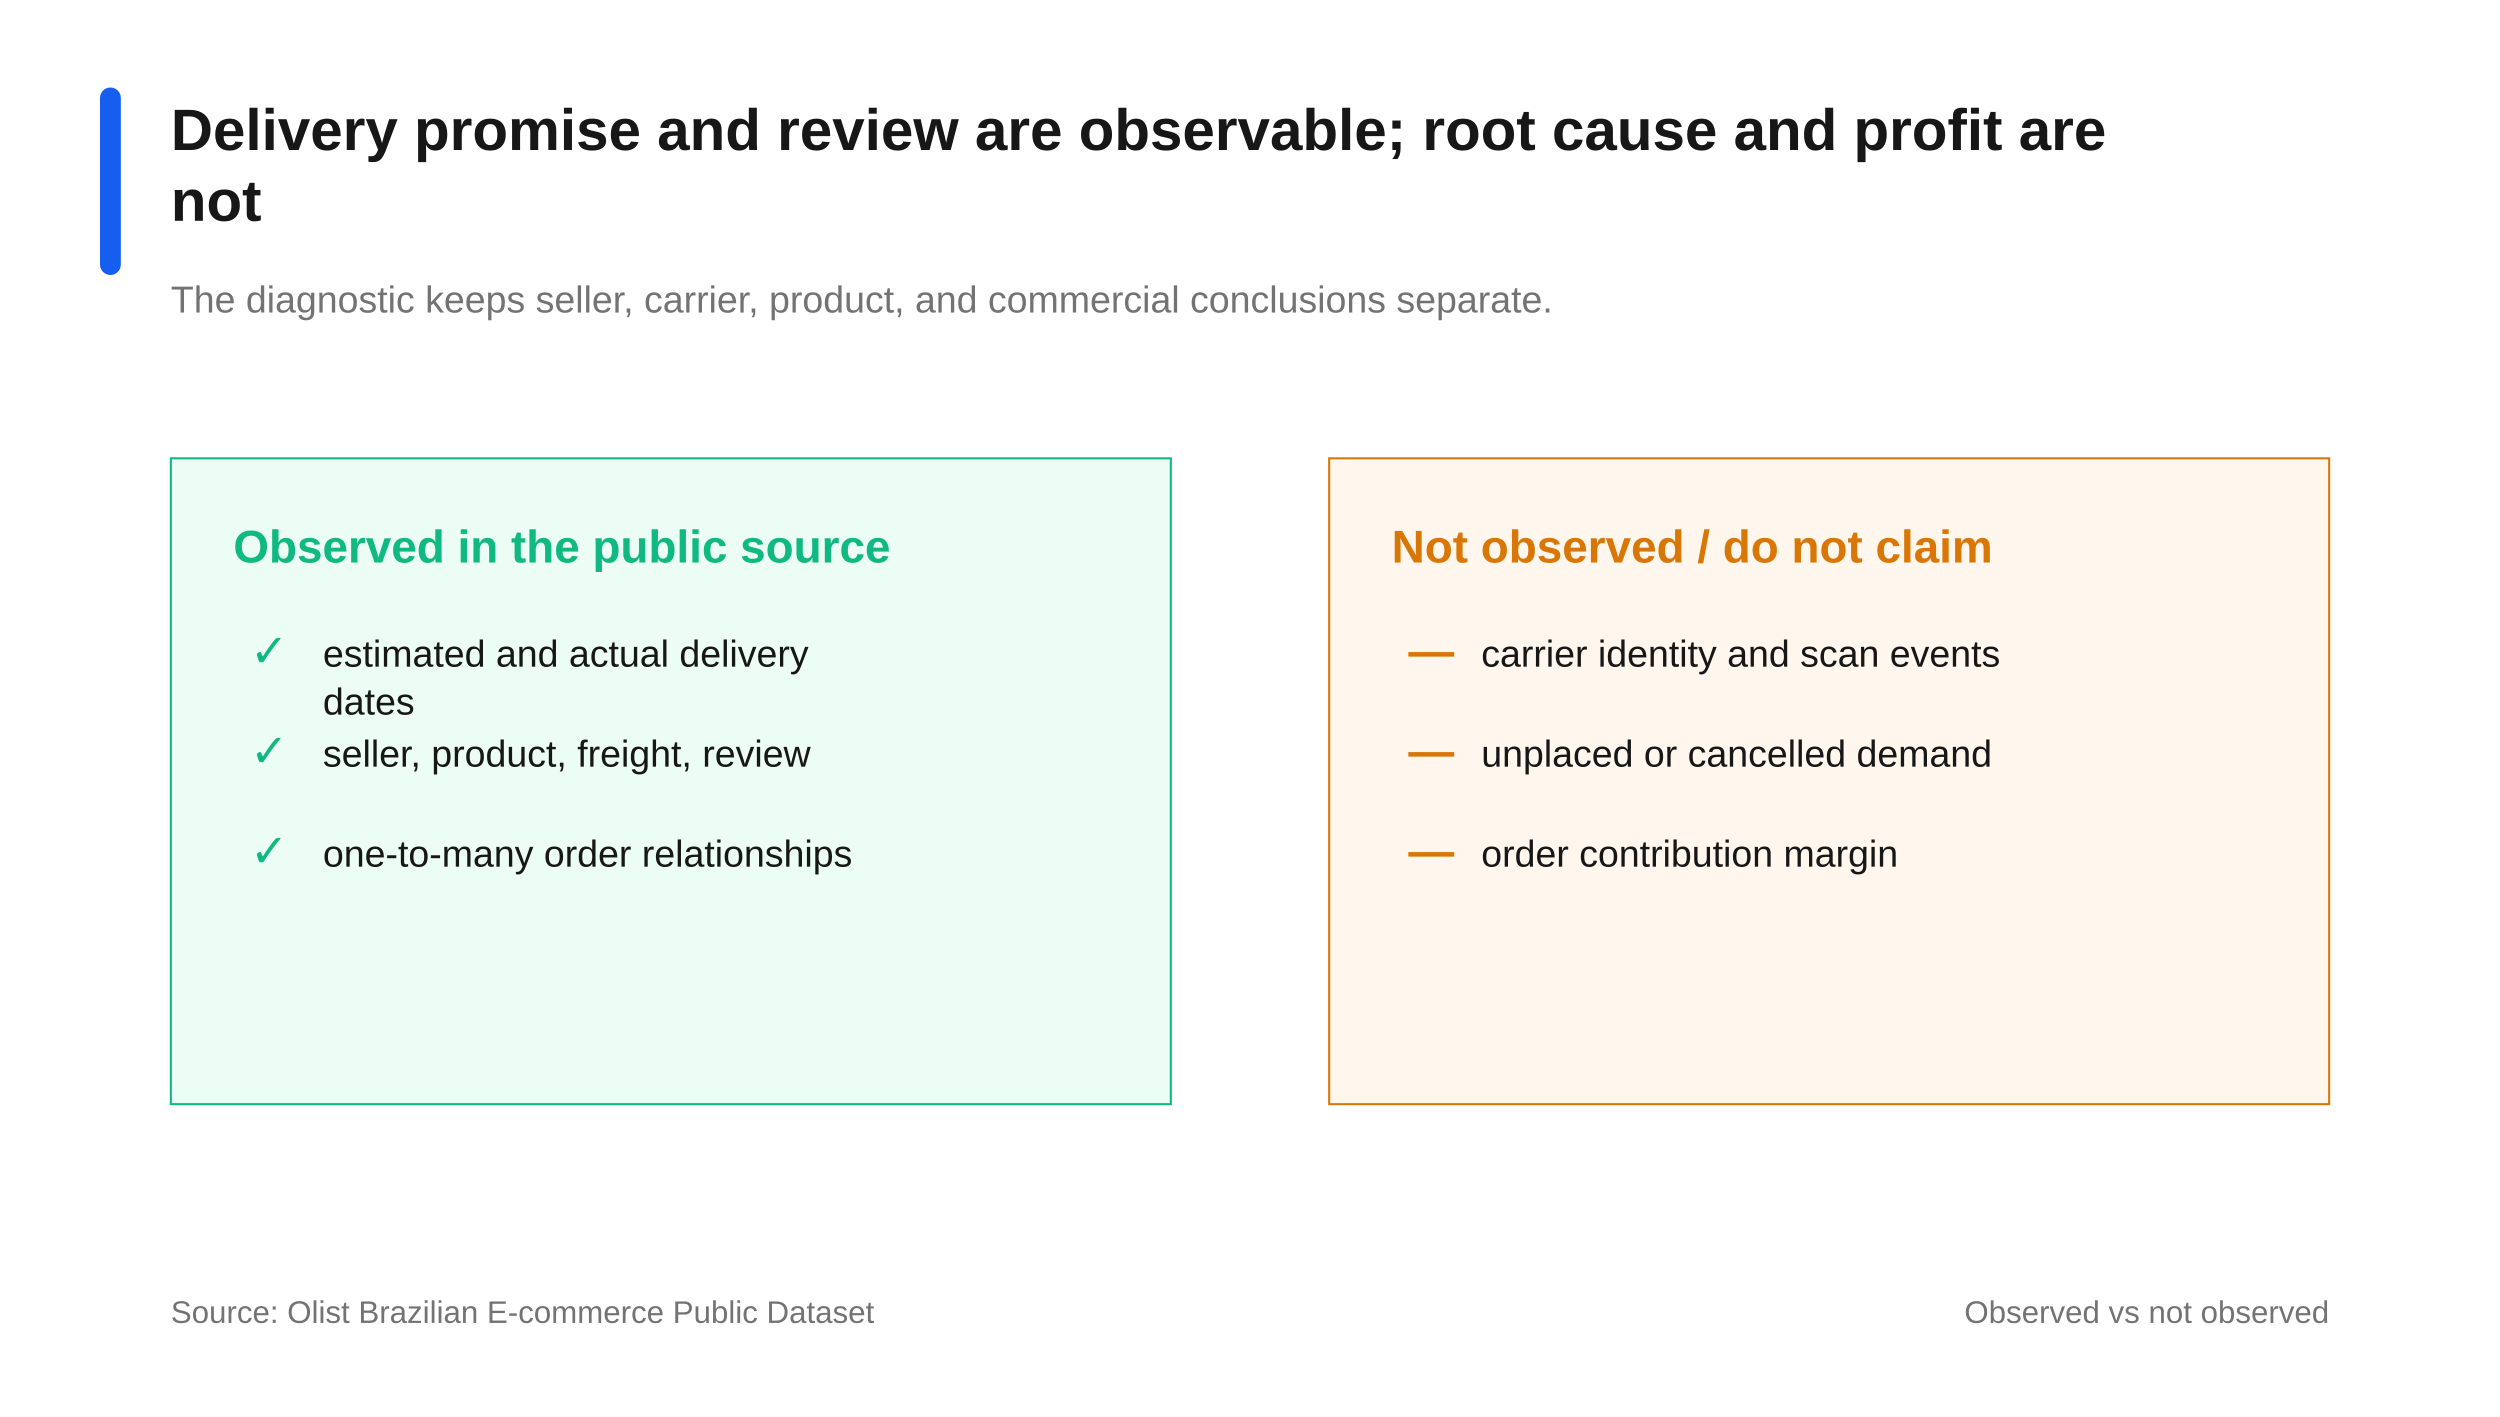
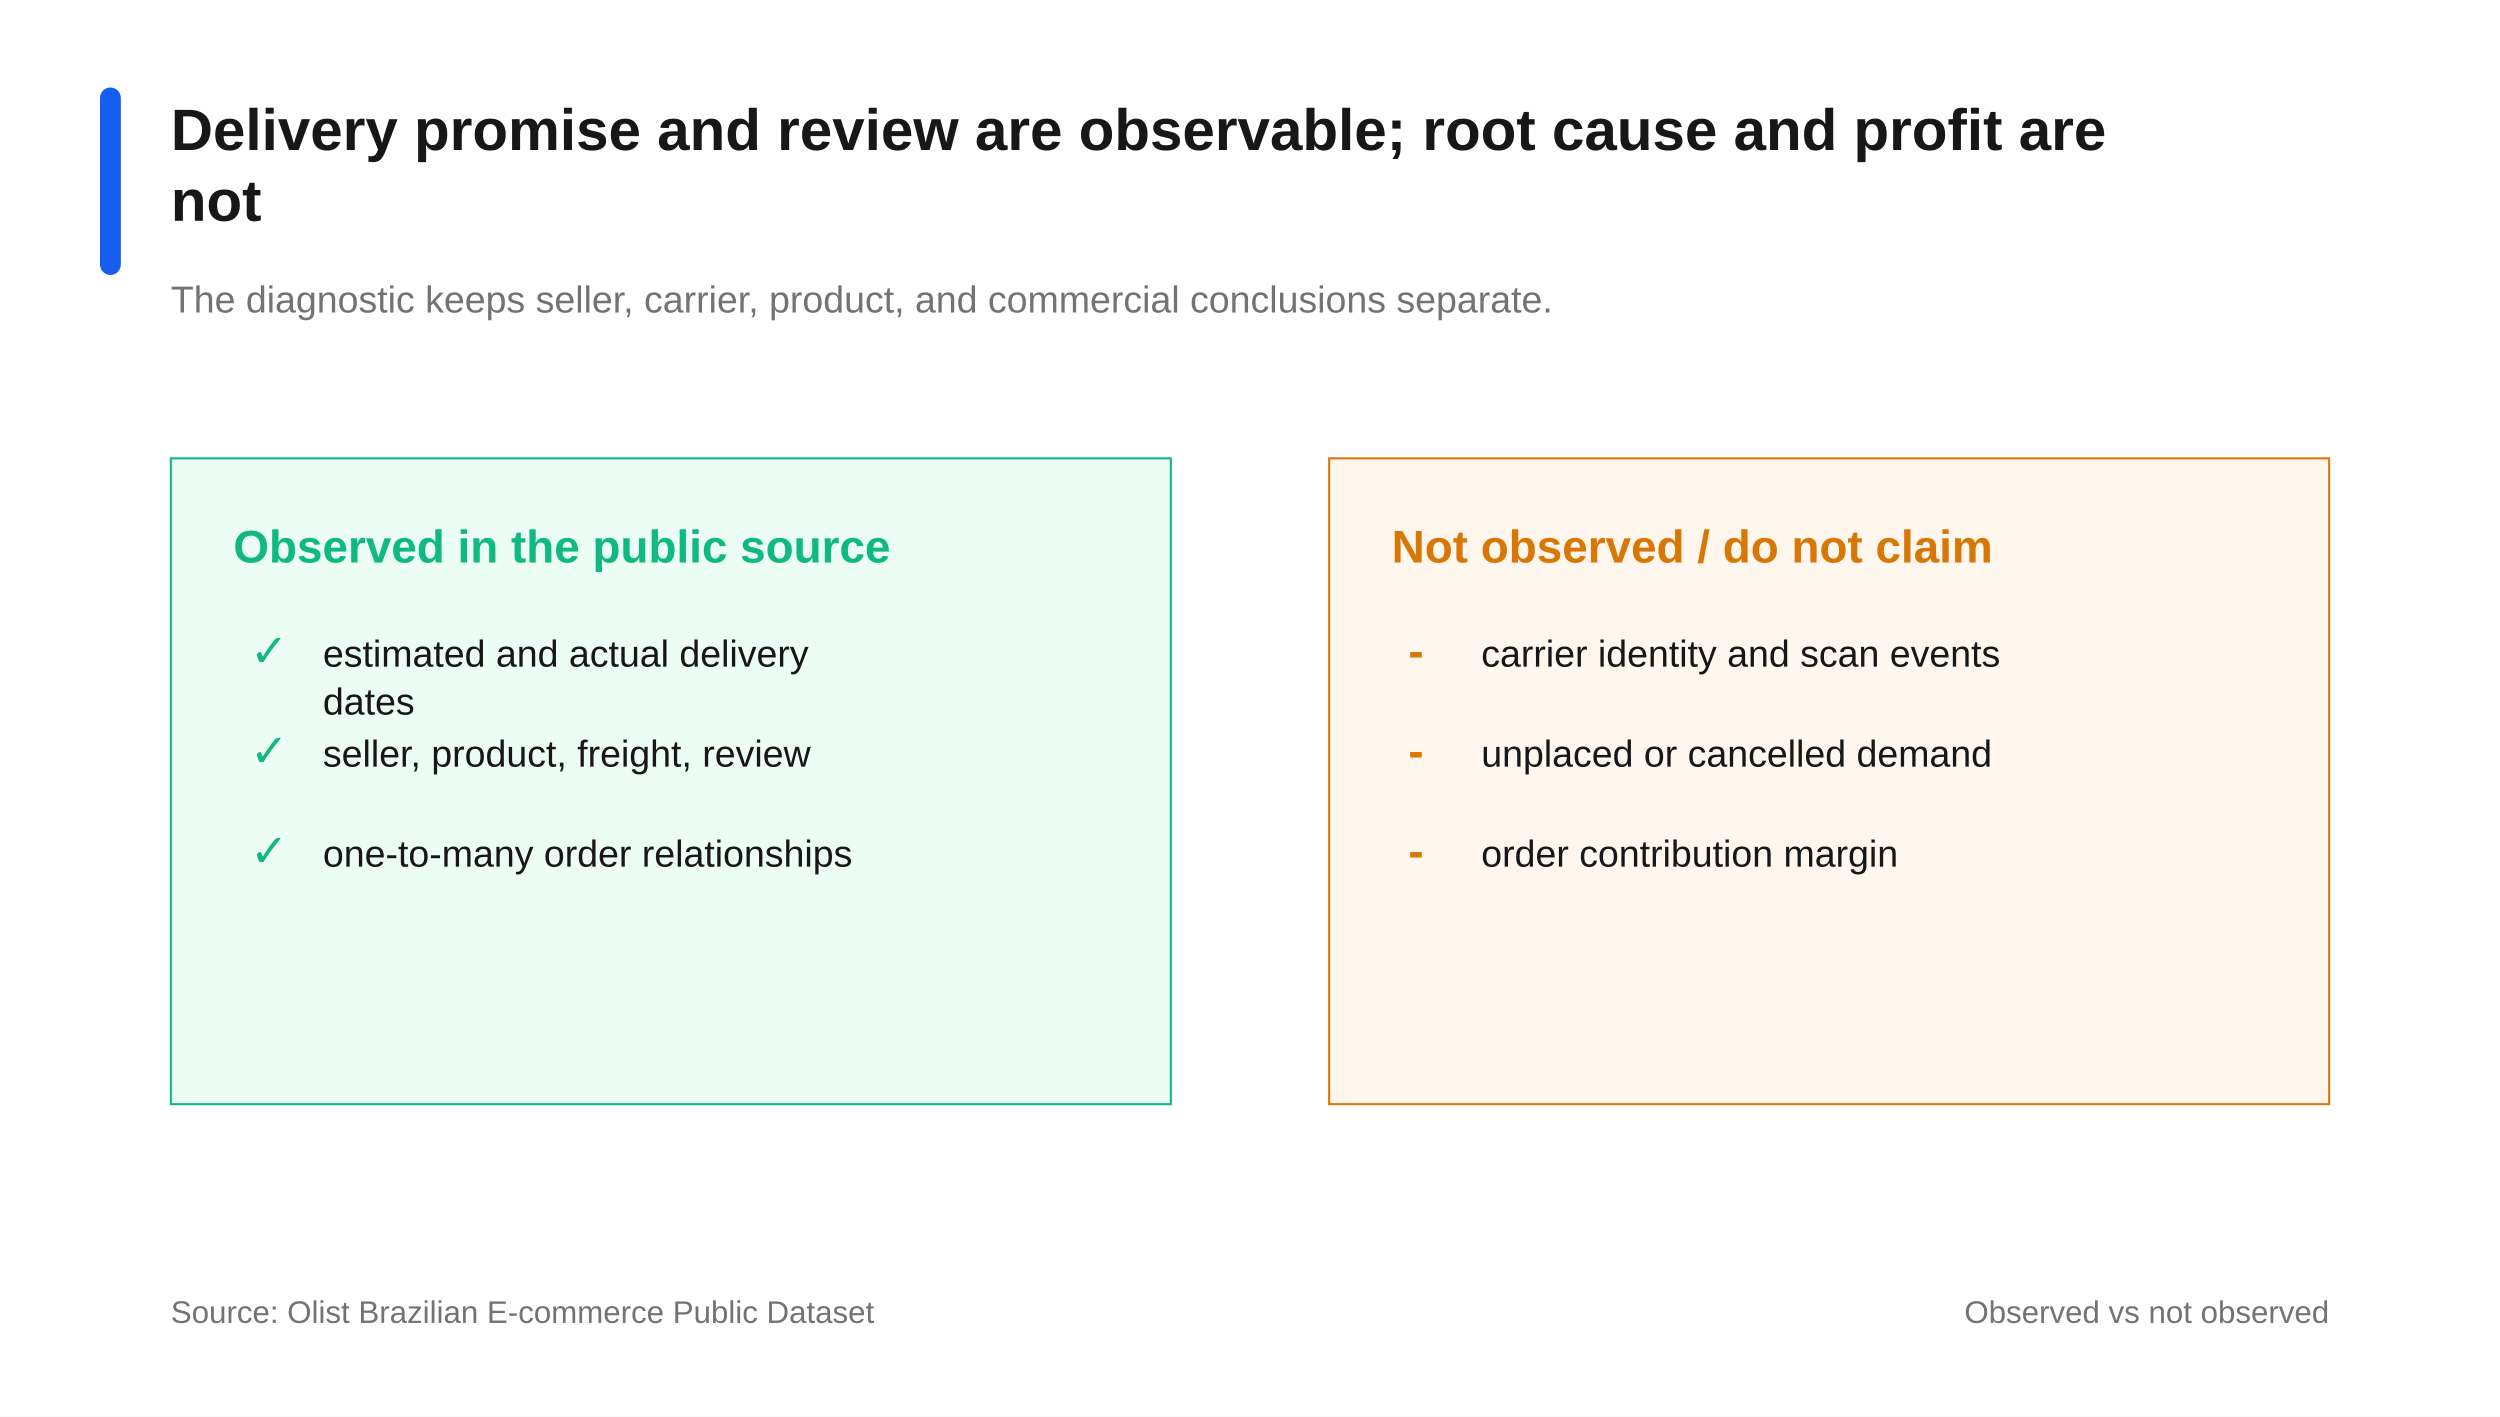
<svg xmlns="http://www.w3.org/2000/svg" width="1200" height="680" viewBox="0 0 1200 680" role="img" aria-labelledby="title desc">
  <rect width="1200" height="680" fill="#ffffff" />
  <rect x="48" y="42" width="10" height="90" rx="5" fill="#155eef" />
  <text x="82" y="72" fill="#171717" font-family="Arial, sans-serif" font-size="28px" font-weight="700" text-anchor="start">Delivery promise and review are observable; root cause and profit are</text>
  <text x="82" y="106" fill="#171717" font-family="Arial, sans-serif" font-size="28px" font-weight="700" text-anchor="start">not</text>
  <text x="82" y="150" fill="#737373" font-family="Arial, sans-serif" font-size="18px" font-weight="400" text-anchor="start">The diagnostic keeps seller, carrier, product, and commercial conclusions separate.</text>
  <rect x="82" y="220" width="480" height="310" fill="#ecfdf5" stroke="#10b981" />
  <rect x="638" y="220" width="480" height="310" fill="#fff7ed" stroke="#d97706" />
  <text x="112" y="270" fill="#10b981" font-family="Arial, sans-serif" font-size="22px" font-weight="700" text-anchor="start">Observed in the public source</text>
  <text x="668" y="270" fill="#d97706" font-family="Arial, sans-serif" font-size="22px" font-weight="700" text-anchor="start">Not observed / do not claim</text>
  <text x="120" y="320" fill="#10b981" font-family="Arial, sans-serif" font-size="22px" font-weight="700" text-anchor="start">✓</text>
  <text x="155" y="320" fill="#171717" font-family="Arial, sans-serif" font-size="18px" font-weight="400" text-anchor="start">estimated and actual delivery</text>
  <text x="155" y="343" fill="#171717" font-family="Arial, sans-serif" font-size="18px" font-weight="400" text-anchor="start">dates</text>
  <text x="120" y="368" fill="#10b981" font-family="Arial, sans-serif" font-size="22px" font-weight="700" text-anchor="start">✓</text>
  <text x="155" y="368" fill="#171717" font-family="Arial, sans-serif" font-size="18px" font-weight="400" text-anchor="start">seller, product, freight, review</text>
  <text x="120" y="416" fill="#10b981" font-family="Arial, sans-serif" font-size="22px" font-weight="700" text-anchor="start">✓</text>
  <text x="155" y="416" fill="#171717" font-family="Arial, sans-serif" font-size="18px" font-weight="400" text-anchor="start">one-to-many order relationships</text>
-   <text x="676" y="320" fill="#d97706" font-family="Arial, sans-serif" font-size="22px" font-weight="700" text-anchor="start">—</text>
+   <text x="676" y="320" fill="#d97706" font-family="Arial, sans-serif" font-size="22px" font-weight="700" text-anchor="start">-</text>
  <text x="711" y="320" fill="#171717" font-family="Arial, sans-serif" font-size="18px" font-weight="400" text-anchor="start">carrier identity and scan events</text>
-   <text x="676" y="368" fill="#d97706" font-family="Arial, sans-serif" font-size="22px" font-weight="700" text-anchor="start">—</text>
+   <text x="676" y="368" fill="#d97706" font-family="Arial, sans-serif" font-size="22px" font-weight="700" text-anchor="start">-</text>
  <text x="711" y="368" fill="#171717" font-family="Arial, sans-serif" font-size="18px" font-weight="400" text-anchor="start">unplaced or cancelled demand</text>
-   <text x="676" y="416" fill="#d97706" font-family="Arial, sans-serif" font-size="22px" font-weight="700" text-anchor="start">—</text>
+   <text x="676" y="416" fill="#d97706" font-family="Arial, sans-serif" font-size="22px" font-weight="700" text-anchor="start">-</text>
  <text x="711" y="416" fill="#171717" font-family="Arial, sans-serif" font-size="18px" font-weight="400" text-anchor="start">order contribution margin</text>
  <text x="82" y="635" fill="#737373" font-family="Arial, sans-serif" font-size="15px" font-weight="400" text-anchor="start">Source: Olist Brazilian E-commerce Public Dataset</text>
  <text x="1118" y="635" fill="#737373" font-family="Arial, sans-serif" font-size="15px" font-weight="400" text-anchor="end">Observed vs not observed</text>
</svg>
